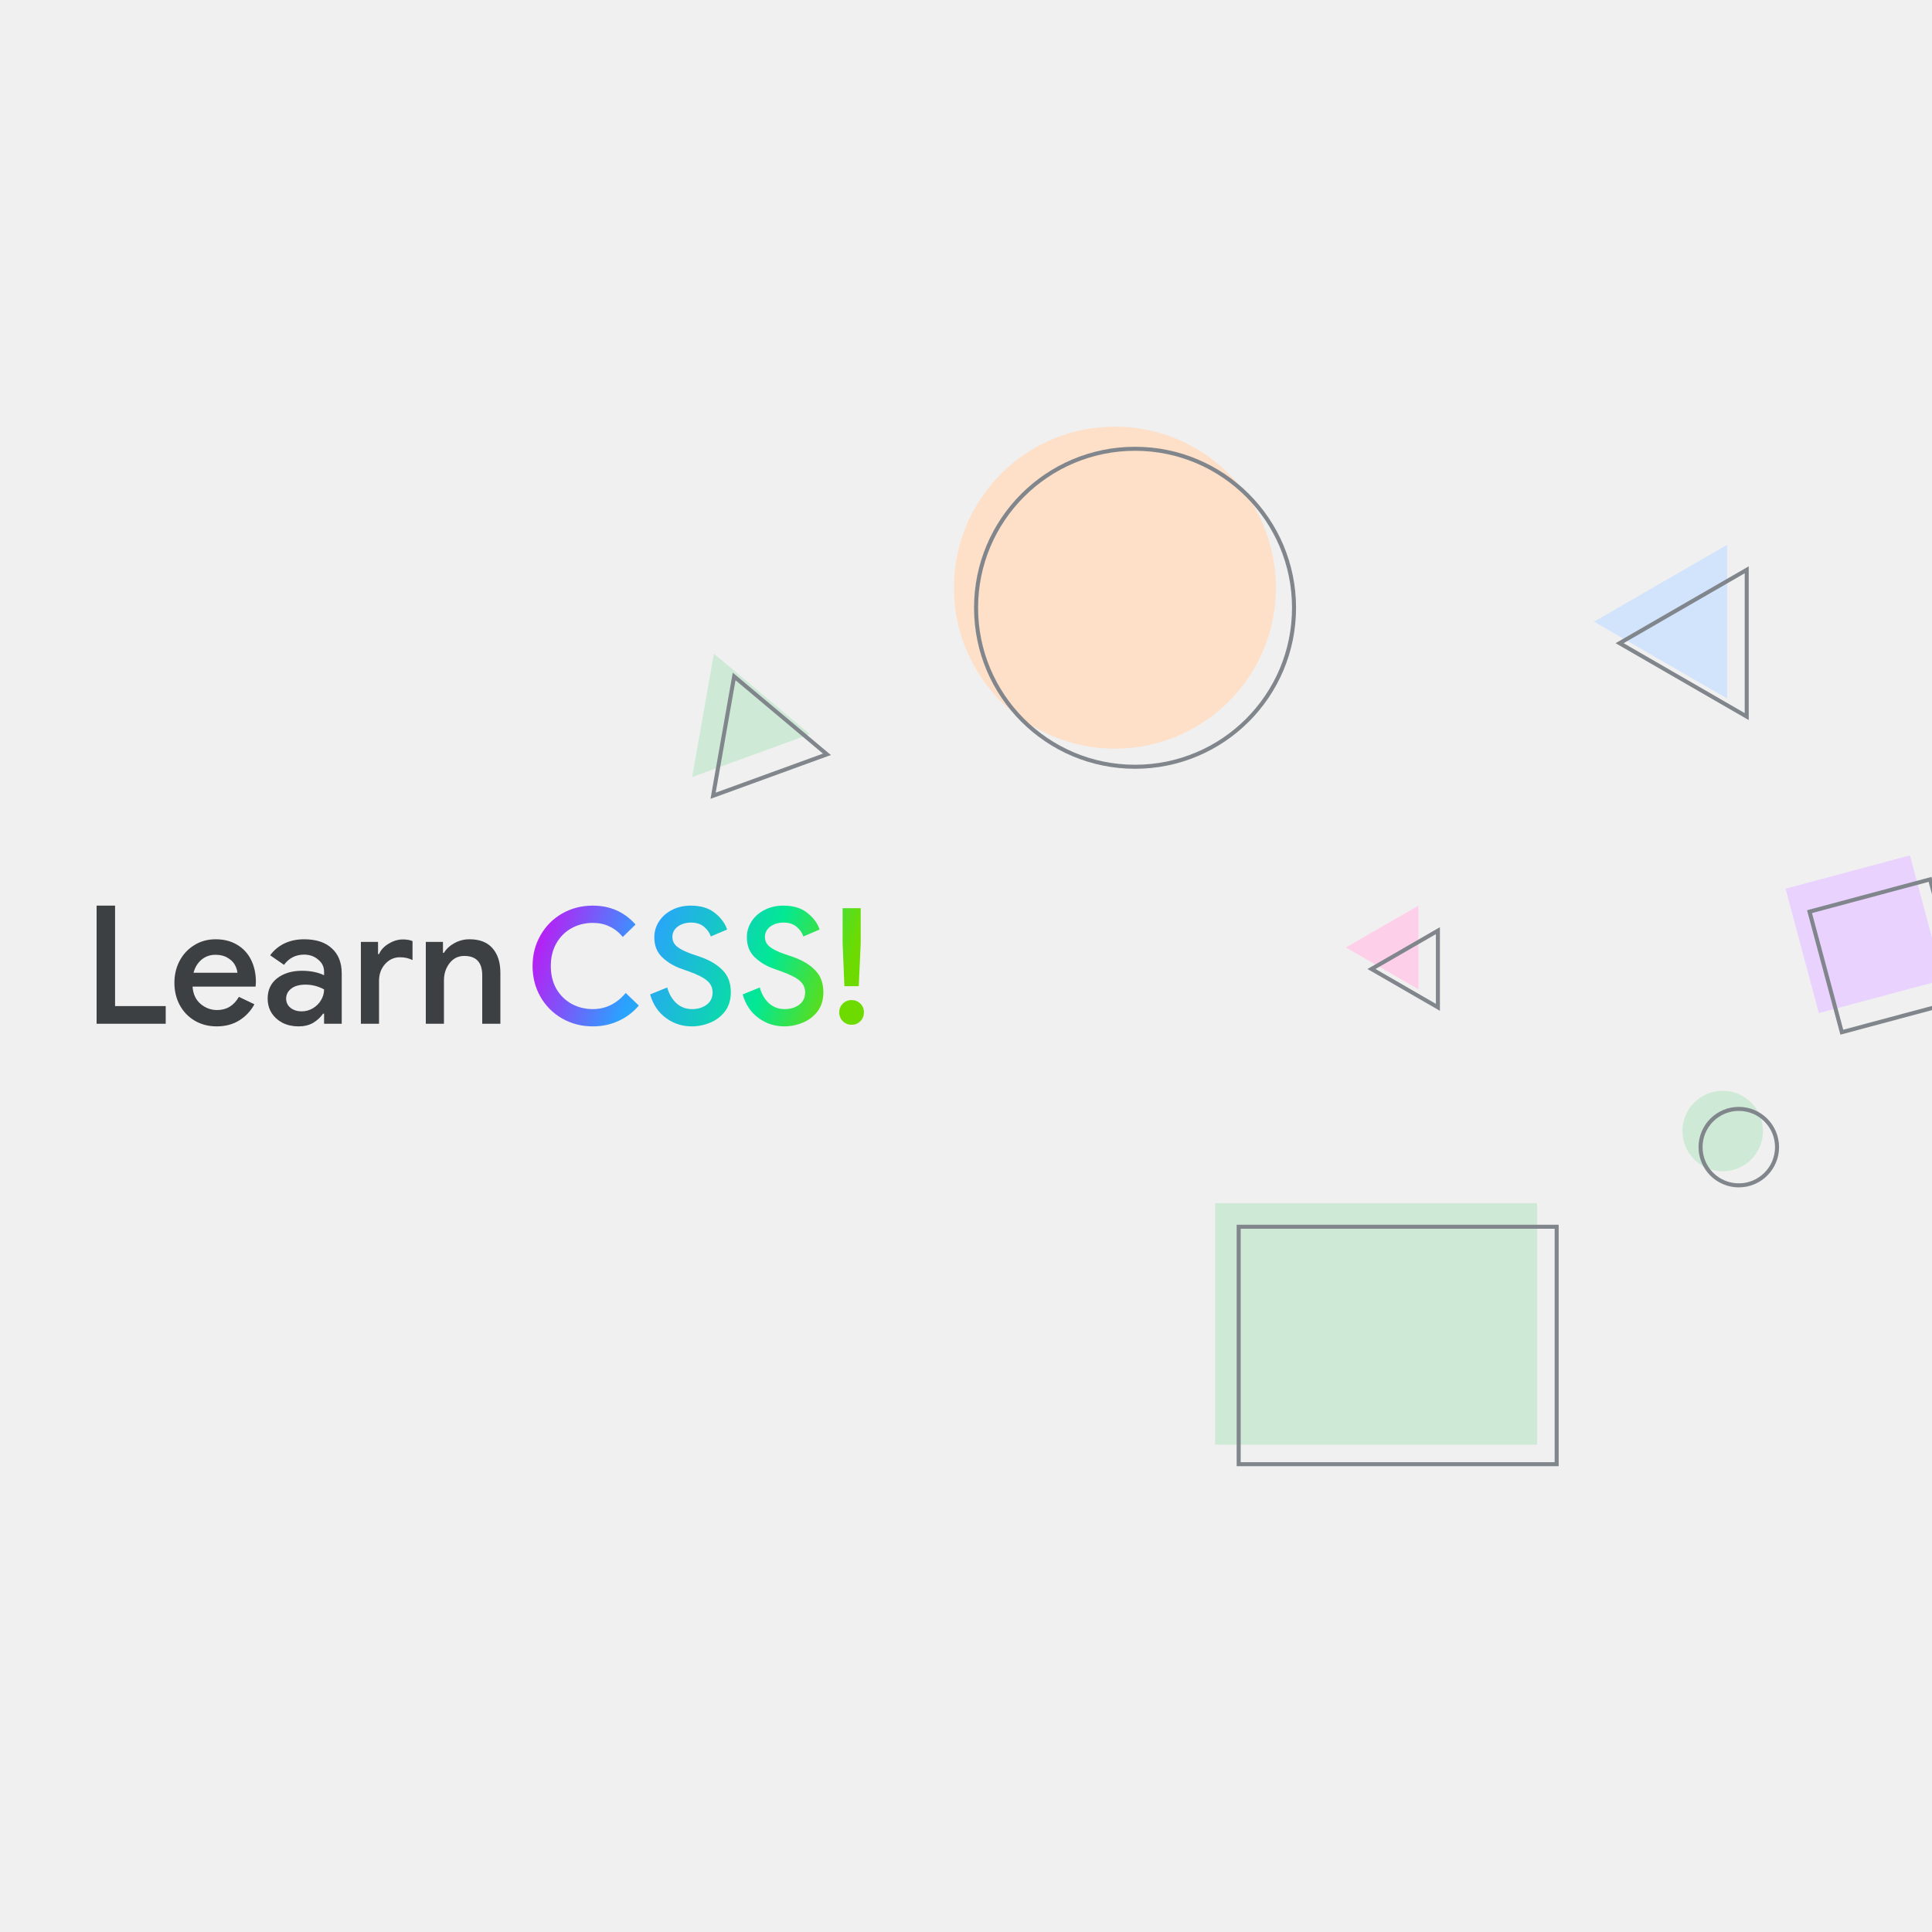
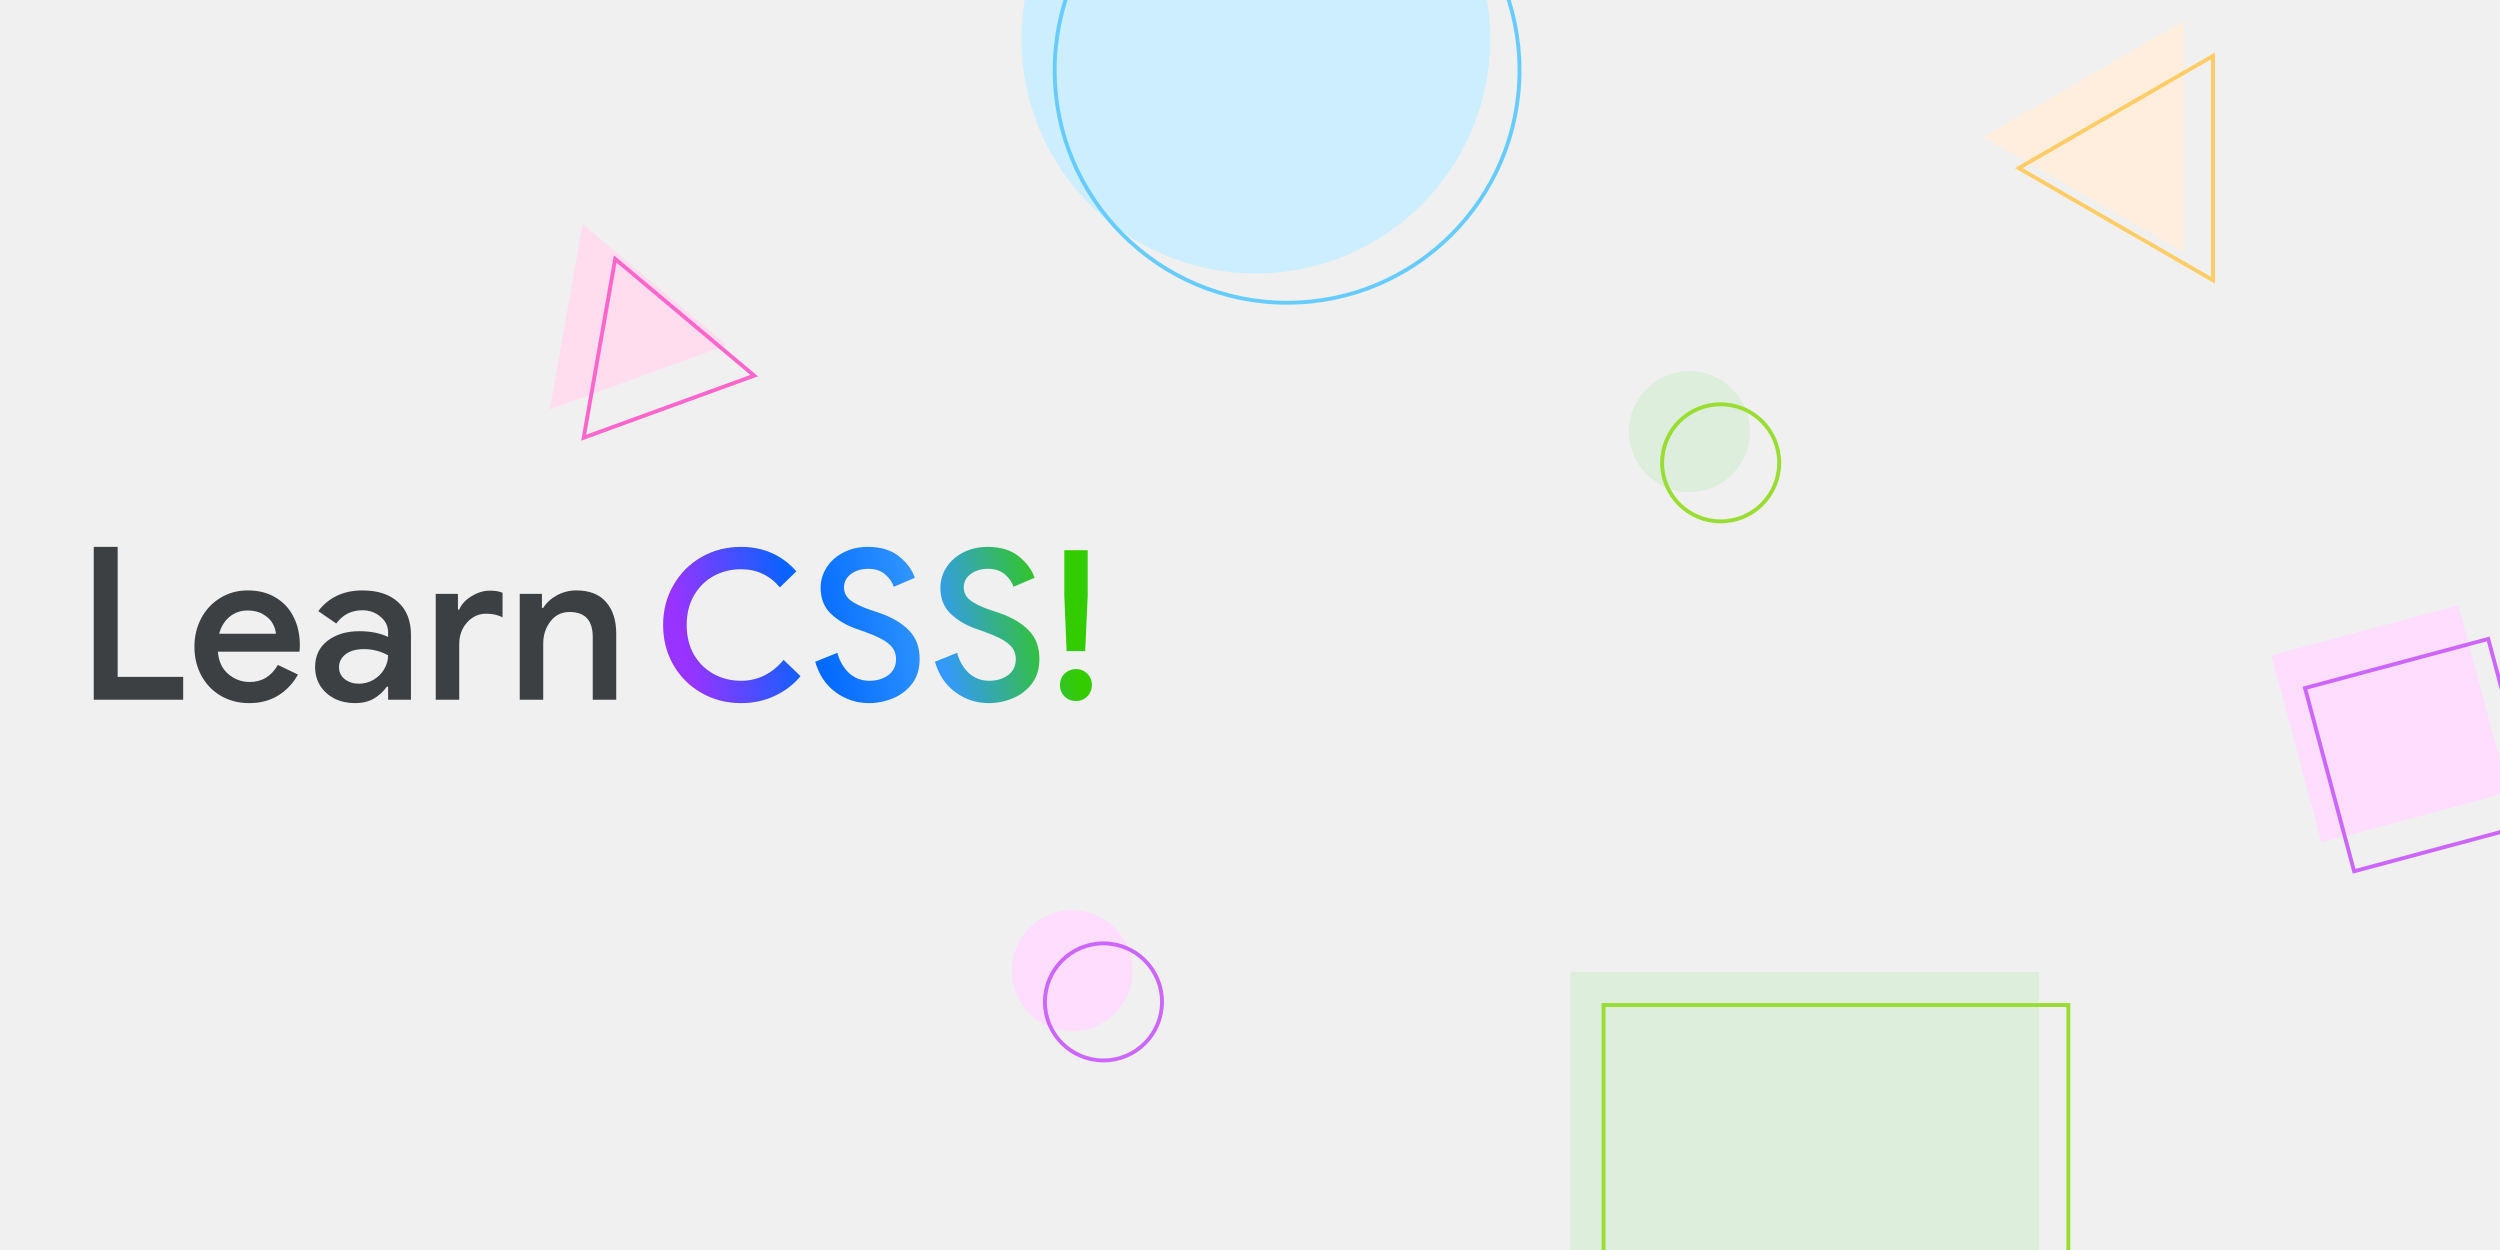
- <svg xmlns="http://www.w3.org/2000/svg" width="480" height="480" fill="none">
+ <svg xmlns="http://www.w3.org/2000/svg" width="640" height="320" viewBox="0 0 640 320" fill="none">
  <g clip-path="url(#a)">
-     <circle cx="277" cy="146" r="40" fill="#FEDFC8" />
-     <circle cx="428" cy="281" r="10" fill="#CEEAD6" />
-     <path d="m177.368 162.406 23.836 20.001-29.239 10.642 5.403-30.643z" fill="#CEEAD6" />
-     <path d="M429.116 135.346v38.201l-33.083-19.1 33.083-19.101z" fill="#D2E3FC" />
-     <path d="M352.392 225v20.785l-18-10.393 18-10.392z" fill="#FDCFE8" />
-     <path fill="#E9D2FD" d="m443.607 220.795 30.91-8.282 8.282 30.91-30.91 8.282z" />
-     <path fill="#CEEAD6" d="M301.896 298.926h80v60h-80z" />
-     <mask id="b" fill="#fff">
-       <path fill-rule="evenodd" clip-rule="evenodd" d="M322 151c0 22.091-17.909 40-40 40s-40-17.909-40-40 17.909-40 40-40 40 17.909 40 40zm-139.947 16.126 24.38 20.458-29.907 10.886 5.527-31.344zm252.415 11.773v-38.201l-33.084 19.1 33.084 19.101zm-76.724 72.237-18-10.392 18-10.392v20.784zm122.125-33.271-30.91 8.282 8.282 30.91 30.91-8.283-8.282-30.909zm-172.622 86.412h80v60h-80v-60zM432 295c5.523 0 10-4.477 10-10s-4.477-10-10-10-10 4.477-10 10 4.477 10 10 10z" />
-     </mask>
-     <path d="m206.433 187.584.342.94 1.628-.592-1.327-1.114-.643.766zm-24.38-20.458.642-.766-1.327-1.113-.3 1.706.985.173zm-5.527 31.344-.985-.174-.301 1.706 1.628-.593-.342-.939zm257.942-57.772h1v-1.732l-1.5.866.5.866zm0 38.201-.5.866 1.5.866v-1.732h-1zm-33.084-19.101-.5-.866-1.5.866 1.5.866.5-.866zm-61.64 80.946-.5-.866-1.5.866 1.5.866.5-.866zm18 10.392-.5.866 1.5.866v-1.732h-1zm0-20.784h1v-1.732l-1.5.866.5.866zm91.215-4.205-.259-.966-.966.259.259.966.966-.259zm30.91-8.282.966-.259-.259-.966-.966.259.259.966zm-22.628 39.192-.966.258.259.966.966-.258-.259-.966zm30.91-8.283.259.966.966-.258-.259-.966-.966.258zm-100.904 55.503h1v-1h-1v1zm-80 0v-1h-1v1h1zm80 60v1h1v-1h-1zm-80 0h-1v1h1v-1zM282 192c22.644 0 41-18.356 41-41h-2c0 21.539-17.461 39-39 39v2zm-41-41c0 22.644 18.356 41 41 41v-2c-21.539 0-39-17.461-39-39h-2zm41-41c-22.644 0-41 18.356-41 41h2c0-21.539 17.461-39 39-39v-2zm41 41c0-22.644-18.356-41-41-41v2c21.539 0 39 17.461 39 39h2zm-115.924 35.818-24.381-20.458-1.285 1.533 24.38 20.457 1.286-1.532zm-30.208 12.591 29.907-10.885-.684-1.879-29.907 10.885.684 1.879zm4.2-32.456-5.527 31.343 1.97.347 5.526-31.343-1.969-.347zm252.4-26.255v38.201h2v-38.201h-2zm-31.584 19.966 33.084-19.1-1-1.732-33.084 19.1 1 1.732zm33.084 17.369-33.084-19.101-1 1.732 33.084 19.101 1-1.732zm-95.724 63.577 18 10.392 1-1.732-18-10.392-1 1.732zm18-12.124-18 10.392 1 1.732 18-10.392-1-1.732zm1.5 21.65v-20.784h-2v20.784h2zm90.474-24.023 30.91-8.282-.518-1.932-30.91 8.282.518 1.932zm8.989 29.685-8.282-30.91-1.932.518 8.282 30.909 1.932-.517zm29.685-8.99-30.91 8.283.518 1.932 30.91-8.283-.518-1.932zm-8.989-29.684 8.282 30.909 1.932-.517-8.282-30.91-1.932.518zm-91.656 85.153h-80v2h80v-2zm1 61v-60h-2v60h2zm-81 1h80v-2h-80v2zm-1-61v60h2v-60h-2zM441 285a9 9 0 0 1-9 9v2c6.075 0 11-4.925 11-11h-2zm-9-9a9 9 0 0 1 9 9h2c0-6.075-4.925-11-11-11v2zm-9 9a9 9 0 0 1 9-9v-2c-6.075 0-11 4.925-11 11h2zm9 9a9 9 0 0 1-9-9h-2c0 6.075 4.925 11 11 11v-2z" fill="#80868B" mask="url(#b)" />
-     <path d="M24 225h4.59v24.959h12.582v4.385H24V225zM53.82 255c-1.995 0-3.798-.464-5.41-1.393-1.585-.929-2.828-2.214-3.73-3.853-.901-1.667-1.352-3.524-1.352-5.574 0-1.967.423-3.77 1.27-5.41.875-1.666 2.09-2.978 3.648-3.934 1.557-.984 3.333-1.475 5.328-1.475 2.049 0 3.825.45 5.328 1.352a8.774 8.774 0 0 1 3.483 3.771c.793 1.584 1.189 3.415 1.189 5.491 0 .246-.014.492-.041.738-.028.246-.041.383-.041.41H47.836c.137 1.858.806 3.292 2.008 4.303 1.203 1.011 2.569 1.517 4.099 1.517 2.35 0 4.153-1.093 5.41-3.279l3.852 1.844a10.646 10.646 0 0 1-3.77 4.017c-1.585.983-3.457 1.475-5.615 1.475zm5.164-13.32c-.055-.655-.274-1.325-.656-2.008-.383-.683-.984-1.257-1.803-1.721-.793-.492-1.79-.738-2.992-.738-1.339 0-2.5.41-3.484 1.23-.956.819-1.612 1.899-1.967 3.237h10.902zM74.164 255c-1.448 0-2.76-.287-3.934-.861-1.148-.601-2.063-1.42-2.746-2.459-.656-1.065-.984-2.267-.984-3.606 0-2.131.793-3.812 2.377-5.041 1.612-1.23 3.648-1.844 6.107-1.844 2.158 0 4.003.368 5.533 1.106v-.861c0-1.229-.492-2.24-1.476-3.032-.956-.82-2.117-1.23-3.483-1.23-2.077 0-3.744.847-5 2.541l-3.443-2.377a9.549 9.549 0 0 1 3.566-2.951c1.448-.683 3.073-1.024 4.877-1.024 2.978 0 5.273.751 6.885 2.254 1.64 1.475 2.459 3.565 2.459 6.27v12.459h-4.385v-2.5h-.246a8.057 8.057 0 0 1-2.5 2.295c-1.011.574-2.213.861-3.607.861zm.738-3.73c1.01 0 1.94-.245 2.787-.737.874-.519 1.557-1.189 2.049-2.008.52-.847.779-1.749.779-2.705a9.496 9.496 0 0 0-4.631-1.189c-1.503 0-2.678.328-3.525.984-.847.655-1.27 1.489-1.27 2.5 0 .929.368 1.694 1.106 2.295.765.574 1.667.86 2.705.86zM89.662 234.016h4.262v3.033h.246c.437-1.038 1.23-1.899 2.377-2.582 1.147-.71 2.322-1.065 3.524-1.065.984 0 1.79.136 2.418.409v4.714c-.929-.465-1.967-.697-3.114-.697-1.476 0-2.719.574-3.73 1.721-.983 1.12-1.475 2.5-1.475 4.14v10.655h-4.508v-20.328zM105.791 234.016h4.262v2.705h.246c.601-.983 1.475-1.789 2.623-2.418a7.643 7.643 0 0 1 3.729-.942c2.514 0 4.413.737 5.697 2.213 1.312 1.475 1.967 3.511 1.967 6.106v12.664h-4.508v-12.049c0-3.197-1.489-4.795-4.467-4.795-1.503 0-2.719.601-3.648 1.803-.929 1.202-1.393 2.623-1.393 4.263v10.778h-4.508v-20.328z" fill="#3C4043" />
-     <path d="M147.275 255c-2.78 0-5.321-.655-7.62-1.965a14.395 14.395 0 0 1-5.374-5.375c-1.311-2.299-1.966-4.853-1.966-7.66 0-2.807.655-5.348 1.966-7.62 1.31-2.3 3.101-4.105 5.374-5.415 2.299-1.31 4.84-1.965 7.62-1.965 4.305 0 7.848 1.564 10.629 4.693l-3.169 3.088c-.989-1.177-2.099-2.046-3.329-2.607-1.203-.588-2.58-.883-4.131-.883-1.925 0-3.69.442-5.294 1.324-1.577.882-2.834 2.139-3.77 3.77-.909 1.604-1.364 3.476-1.364 5.615 0 2.139.455 4.024 1.364 5.655.936 1.604 2.193 2.848 3.77 3.73 1.604.882 3.369 1.324 5.294 1.324 3.209 0 5.936-1.337 8.182-4.011l3.249 3.128a14.136 14.136 0 0 1-5.014 3.81c-1.952.909-4.091 1.364-6.417 1.364z" fill="url(#c)" />
-     <path d="M171.867 255c-2.379 0-4.518-.695-6.417-2.086-1.898-1.39-3.208-3.342-3.93-5.855l4.251-1.725c.428 1.578 1.177 2.875 2.246 3.891 1.096.989 2.407 1.484 3.931 1.484 1.417 0 2.62-.361 3.609-1.083.99-.749 1.484-1.765 1.484-3.048 0-1.177-.441-2.139-1.323-2.888-.856-.776-2.367-1.551-4.532-2.326l-1.805-.642c-1.925-.669-3.543-1.631-4.853-2.888-1.31-1.256-1.965-2.914-1.965-4.973 0-1.417.387-2.727 1.163-3.931.775-1.203 1.845-2.152 3.208-2.847 1.391-.722 2.955-1.083 4.693-1.083 2.513 0 4.518.615 6.016 1.845 1.497 1.203 2.5 2.567 3.008 4.091l-4.051 1.724c-.294-.909-.856-1.711-1.684-2.406-.829-.695-1.899-1.043-3.209-1.043s-2.42.334-3.329 1.003c-.882.668-1.323 1.524-1.323 2.567 0 .989.401 1.805 1.203 2.446.802.642 2.059 1.257 3.77 1.845l1.805.602c2.46.855 4.358 1.978 5.695 3.369 1.363 1.363 2.045 3.195 2.045 5.494 0 1.872-.481 3.45-1.444 4.733a8.738 8.738 0 0 1-3.689 2.808 11.742 11.742 0 0 1-4.573.922z" fill="url(#d)" />
-     <path d="M194.858 255c-2.379 0-4.518-.695-6.417-2.086-1.898-1.39-3.208-3.342-3.93-5.855l4.251-1.725c.428 1.578 1.177 2.875 2.246 3.891 1.096.989 2.407 1.484 3.931 1.484 1.417 0 2.62-.361 3.609-1.083.99-.749 1.484-1.765 1.484-3.048 0-1.177-.441-2.139-1.323-2.888-.856-.776-2.367-1.551-4.532-2.326l-1.805-.642c-1.925-.669-3.543-1.631-4.853-2.888-1.31-1.256-1.965-2.914-1.965-4.973 0-1.417.387-2.727 1.163-3.931.775-1.203 1.845-2.152 3.208-2.847 1.391-.722 2.955-1.083 4.693-1.083 2.513 0 4.518.615 6.016 1.845 1.497 1.203 2.5 2.567 3.008 4.091l-4.051 1.724c-.294-.909-.856-1.711-1.684-2.406-.829-.695-1.899-1.043-3.209-1.043s-2.42.334-3.329 1.003c-.882.668-1.323 1.524-1.323 2.567 0 .989.401 1.805 1.203 2.446.802.642 2.059 1.257 3.77 1.845l1.805.602c2.46.855 4.358 1.978 5.695 3.369 1.363 1.363 2.045 3.195 2.045 5.494 0 1.872-.481 3.45-1.444 4.733a8.738 8.738 0 0 1-3.689 2.808 11.742 11.742 0 0 1-4.573.922z" fill="url(#e)" />
-     <path d="M209.347 234.345v-8.703h4.492v8.703l-.482 10.668h-3.569l-.441-10.668zm2.246 20.254a3.08 3.08 0 0 1-2.206-.882 3.083 3.083 0 0 1-.883-2.206c0-.856.295-1.578.883-2.166a3.08 3.08 0 0 1 2.206-.882c.855 0 1.577.294 2.165.882.589.588.883 1.31.883 2.166 0 .855-.294 1.591-.883 2.206-.588.588-1.31.882-2.165.882z" fill="url(#f)" />
+     <g clip-path="url(#b)">
+       <circle cx="321.496" cy="10" r="60" fill="#CEF" />
+       <circle cx="432.488" cy="110.487" r="15.487" fill="#DED" />
+       <circle cx="274.487" cy="248.487" r="15.487" fill="#FDF" />
+       <path d="m149.144 57.358 36.914 30.975-45.282 16.481 8.368-47.456z" fill="#FDE" />
+       <path d="M559.031 5.449v59.163L507.794 35.03 559.031 5.45z" fill="#FED" />
+       <path fill="#FDF" d="m581.474 167.786 47.87-12.827 12.827 47.87-47.87 12.827z" />
+       <path fill="#DED" d="M402.002 248.788h120v120h-120z" />
+       <circle cx="329.496" cy="18" r="59.5" stroke="#6CF" />
+       <circle cx="440.488" cy="118.487" r="14.987" stroke="#9D3" />
+       <circle cx="282.487" cy="256.487" r="14.987" stroke="#C6F" />
+       <path d="m149.419 112.048 8.067-45.75 35.587 29.861-43.654 15.889z" stroke="#F6C" />
+       <path d="m516.794 43.03 49.737-28.715v57.43L516.794 43.03z" stroke="#FC6" />
+       <path stroke="#C6F" d="m590.086 176.14 46.904-12.568 12.568 46.904-46.904 12.568z" />
+       <path stroke="#9D3" d="M410.502 257.288h119v119h-119z" />
+     </g>
+     <path d="M24 140h6.12v33.279h16.776v5.847H24V140zM63.76 180c-2.66 0-5.064-.619-7.213-1.858-2.113-1.239-3.771-2.951-4.973-5.137-1.202-2.222-1.803-4.699-1.803-7.431 0-2.623.564-5.028 1.694-7.213 1.165-2.223 2.786-3.971 4.863-5.246 2.076-1.312 4.444-1.967 7.104-1.967 2.732 0 5.1.601 7.104 1.803 2.04 1.202 3.588 2.878 4.644 5.027 1.057 2.113 1.585 4.554 1.585 7.323 0 .327-.018.655-.055.983-.036.328-.054.51-.054.547H55.78c.183 2.477 1.075 4.389 2.678 5.737 1.603 1.348 3.424 2.022 5.465 2.022 3.133 0 5.537-1.457 7.213-4.371l5.136 2.459a14.196 14.196 0 0 1-5.027 5.355C69.133 179.344 66.638 180 63.76 180zm6.885-17.76c-.073-.874-.364-1.766-.874-2.677s-1.312-1.676-2.405-2.295c-1.056-.656-2.386-.984-3.989-.984-1.785 0-3.333.547-4.645 1.639-1.275 1.093-2.149 2.532-2.623 4.317h14.536zM90.886 180c-1.931 0-3.68-.383-5.246-1.148-1.53-.801-2.75-1.894-3.661-3.278-.875-1.421-1.312-3.024-1.312-4.809 0-2.842 1.057-5.082 3.17-6.721 2.149-1.64 4.863-2.459 8.142-2.459 2.877 0 5.337.492 7.377 1.475v-1.147c0-1.64-.656-2.988-1.968-4.044-1.275-1.093-2.823-1.639-4.644-1.639-2.77 0-4.991 1.129-6.667 3.387l-4.59-3.169a12.722 12.722 0 0 1 4.754-3.934c1.93-.911 4.098-1.366 6.503-1.366 3.97 0 7.03 1.001 9.18 3.005 2.186 1.967 3.279 4.754 3.279 8.361v16.612h-5.847v-3.334h-.328a10.735 10.735 0 0 1-3.334 3.06c-1.347.765-2.95 1.148-4.808 1.148zm.983-4.973a7.275 7.275 0 0 0 3.716-.983c1.166-.692 2.077-1.585 2.732-2.678.693-1.129 1.039-2.331 1.039-3.606a12.664 12.664 0 0 0-6.175-1.585c-2.004 0-3.57.437-4.7 1.311-1.129.875-1.694 1.986-1.694 3.334 0 1.238.492 2.258 1.476 3.06 1.02.765 2.222 1.147 3.606 1.147zM111.549 152.022h5.683v4.044h.328c.582-1.385 1.639-2.532 3.169-3.443 1.53-.947 3.097-1.421 4.699-1.421 1.312 0 2.387.182 3.224.547v6.284c-1.238-.62-2.622-.929-4.153-.929-1.967 0-3.624.765-4.972 2.295-1.312 1.494-1.967 3.333-1.967 5.519v14.208h-6.011v-27.104zM133.054 152.022h5.683v3.606h.328c.802-1.311 1.968-2.386 3.498-3.224 1.53-.838 3.187-1.256 4.972-1.256 3.352 0 5.884.983 7.596 2.95 1.749 1.968 2.623 4.682 2.623 8.142v16.886h-6.011V163.06c0-4.262-1.986-6.393-5.956-6.393-2.004 0-3.625.801-4.864 2.404-1.238 1.603-1.858 3.497-1.858 5.683v14.372h-6.011v-27.104z" fill="#3C4043" />
+     <path d="M189.7 180c-3.707 0-7.094-.873-10.16-2.62a19.208 19.208 0 0 1-7.166-7.166c-1.747-3.066-2.62-6.471-2.62-10.214 0-3.743.873-7.13 2.62-10.16 1.747-3.066 4.136-5.473 7.166-7.22 3.066-1.747 6.453-2.62 10.16-2.62 5.74 0 10.464 2.086 14.171 6.257l-4.224 4.117c-1.319-1.568-2.799-2.727-4.439-3.476-1.604-.784-3.44-1.176-5.508-1.176-2.566 0-4.919.588-7.058 1.765-2.104 1.176-3.779 2.852-5.027 5.026-1.212 2.139-1.818 4.635-1.818 7.487 0 2.852.606 5.365 1.818 7.54 1.248 2.139 2.923 3.797 5.027 4.973 2.139 1.177 4.492 1.765 7.058 1.765 4.278 0 7.915-1.782 10.909-5.348l4.332 4.172c-1.818 2.174-4.046 3.868-6.684 5.08-2.603 1.212-5.455 1.818-8.557 1.818z" fill="url(#c)" />
+     <path d="M222.49 180c-3.173 0-6.025-.927-8.556-2.781-2.531-1.854-4.278-4.456-5.241-7.807l5.669-2.3c.57 2.104 1.568 3.833 2.994 5.187 1.462 1.32 3.209 1.979 5.241 1.979 1.889 0 3.494-.481 4.813-1.444 1.319-.998 1.978-2.353 1.978-4.064 0-1.569-.588-2.852-1.764-3.85-1.141-1.034-3.156-2.068-6.043-3.102l-2.407-.855c-2.566-.892-4.723-2.175-6.47-3.851-1.747-1.675-2.621-3.886-2.621-6.631 0-1.889.517-3.636 1.551-5.24 1.034-1.605 2.46-2.87 4.278-3.797 1.854-.963 3.94-1.444 6.257-1.444 3.351 0 6.025.82 8.021 2.46 1.997 1.604 3.334 3.422 4.011 5.454l-5.401 2.3c-.392-1.212-1.141-2.282-2.246-3.209s-2.531-1.39-4.278-1.39c-1.747 0-3.226.446-4.439 1.337-1.176.891-1.764 2.032-1.764 3.422 0 1.319.535 2.407 1.604 3.262 1.07.856 2.745 1.676 5.027 2.46l2.406.802c3.28 1.141 5.811 2.639 7.594 4.492 1.818 1.819 2.727 4.261 2.727 7.327 0 2.495-.642 4.599-1.925 6.31-1.283 1.675-2.923 2.923-4.92 3.743a15.652 15.652 0 0 1-6.096 1.23z" fill="url(#d)" />
+     <path d="M253.145 180c-3.173 0-6.025-.927-8.557-2.781-2.531-1.854-4.278-4.456-5.24-7.807l5.668-2.3c.571 2.104 1.569 3.833 2.995 5.187 1.462 1.32 3.208 1.979 5.241 1.979 1.889 0 3.493-.481 4.812-1.444 1.319-.998 1.979-2.353 1.979-4.064 0-1.569-.588-2.852-1.765-3.85-1.141-1.034-3.155-2.068-6.043-3.102l-2.406-.855c-2.567-.892-4.724-2.175-6.471-3.851-1.746-1.675-2.62-3.886-2.62-6.631 0-1.889.517-3.636 1.551-5.24 1.034-1.605 2.46-2.87 4.278-3.797 1.854-.963 3.939-1.444 6.257-1.444 3.351 0 6.025.82 8.021 2.46 1.997 1.604 3.333 3.422 4.011 5.454l-5.401 2.3c-.392-1.212-1.141-2.282-2.246-3.209s-2.531-1.39-4.278-1.39c-1.747 0-3.227.446-4.439 1.337-1.176.891-1.765 2.032-1.765 3.422 0 1.319.535 2.407 1.605 3.262 1.069.856 2.745 1.676 5.026 2.46l2.407.802c3.28 1.141 5.811 2.639 7.593 4.492 1.819 1.819 2.728 4.261 2.728 7.327 0 2.495-.642 4.599-1.925 6.31-1.284 1.675-2.924 2.923-4.92 3.743a15.652 15.652 0 0 1-6.096 1.23z" fill="url(#e)" />
+     <path d="M272.462 152.46v-11.604h5.99v11.604l-.642 14.224h-4.759l-.589-14.224zm2.995 27.005c-1.141 0-2.121-.392-2.941-1.176-.785-.82-1.177-1.801-1.177-2.941 0-1.141.392-2.104 1.177-2.888.82-.784 1.8-1.177 2.941-1.177 1.141 0 2.103.393 2.888 1.177.784.784 1.176 1.747 1.176 2.888 0 1.14-.392 2.121-1.176 2.941-.785.784-1.747 1.176-2.888 1.176z" fill="url(#f)" />
  </g>
  <defs>
-     <linearGradient id="c" x1="132.315" y1="240.429" x2="209.58" y2="264.433" gradientUnits="userSpaceOnUse">
-       <stop stop-color="#B323F4" />
-       <stop offset=".302" stop-color="#2BA1FF" />
-       <stop offset=".688" stop-color="#02E895" />
-       <stop offset=".927" stop-color="#6DDB00" />
+     <linearGradient id="c" x1="169.754" y1="180" x2="282.916" y2="156.016" gradientUnits="userSpaceOnUse">
+       <stop offset=".068" stop-color="#93F" />
+       <stop offset=".344" stop-color="#06F" />
+       <stop offset=".62" stop-color="#39F" />
+       <stop offset=".911" stop-color="#3C0" />
    </linearGradient>
-     <linearGradient id="d" x1="132.315" y1="240.429" x2="209.58" y2="264.433" gradientUnits="userSpaceOnUse">
-       <stop stop-color="#B323F4" />
-       <stop offset=".302" stop-color="#2BA1FF" />
-       <stop offset=".688" stop-color="#02E895" />
-       <stop offset=".927" stop-color="#6DDB00" />
+     <linearGradient id="d" x1="169.754" y1="180" x2="282.916" y2="156.016" gradientUnits="userSpaceOnUse">
+       <stop offset=".068" stop-color="#93F" />
+       <stop offset=".344" stop-color="#06F" />
+       <stop offset=".62" stop-color="#39F" />
+       <stop offset=".911" stop-color="#3C0" />
    </linearGradient>
-     <linearGradient id="e" x1="132.315" y1="240.429" x2="209.58" y2="264.433" gradientUnits="userSpaceOnUse">
-       <stop stop-color="#B323F4" />
-       <stop offset=".302" stop-color="#2BA1FF" />
-       <stop offset=".688" stop-color="#02E895" />
-       <stop offset=".927" stop-color="#6DDB00" />
+     <linearGradient id="e" x1="169.754" y1="180" x2="282.916" y2="156.016" gradientUnits="userSpaceOnUse">
+       <stop offset=".068" stop-color="#93F" />
+       <stop offset=".344" stop-color="#06F" />
+       <stop offset=".62" stop-color="#39F" />
+       <stop offset=".911" stop-color="#3C0" />
    </linearGradient>
-     <linearGradient id="f" x1="132.315" y1="240.429" x2="209.58" y2="264.433" gradientUnits="userSpaceOnUse">
-       <stop stop-color="#B323F4" />
-       <stop offset=".302" stop-color="#2BA1FF" />
-       <stop offset=".688" stop-color="#02E895" />
-       <stop offset=".927" stop-color="#6DDB00" />
+     <linearGradient id="f" x1="169.754" y1="180" x2="282.916" y2="156.016" gradientUnits="userSpaceOnUse">
+       <stop offset=".068" stop-color="#93F" />
+       <stop offset=".344" stop-color="#06F" />
+       <stop offset=".62" stop-color="#39F" />
+       <stop offset=".911" stop-color="#3C0" />
    </linearGradient>
    <clipPath id="a">
-       <path fill="#fff" d="M0 0h480v480H0z" />
+       <path fill="#fff" d="M0 0h640v320H0z" />
+     </clipPath>
+     <clipPath id="b">
+       <path fill="#fff" transform="translate(0 -160)" d="M0 0h640v640H0z" />
    </clipPath>
  </defs>
</svg>
